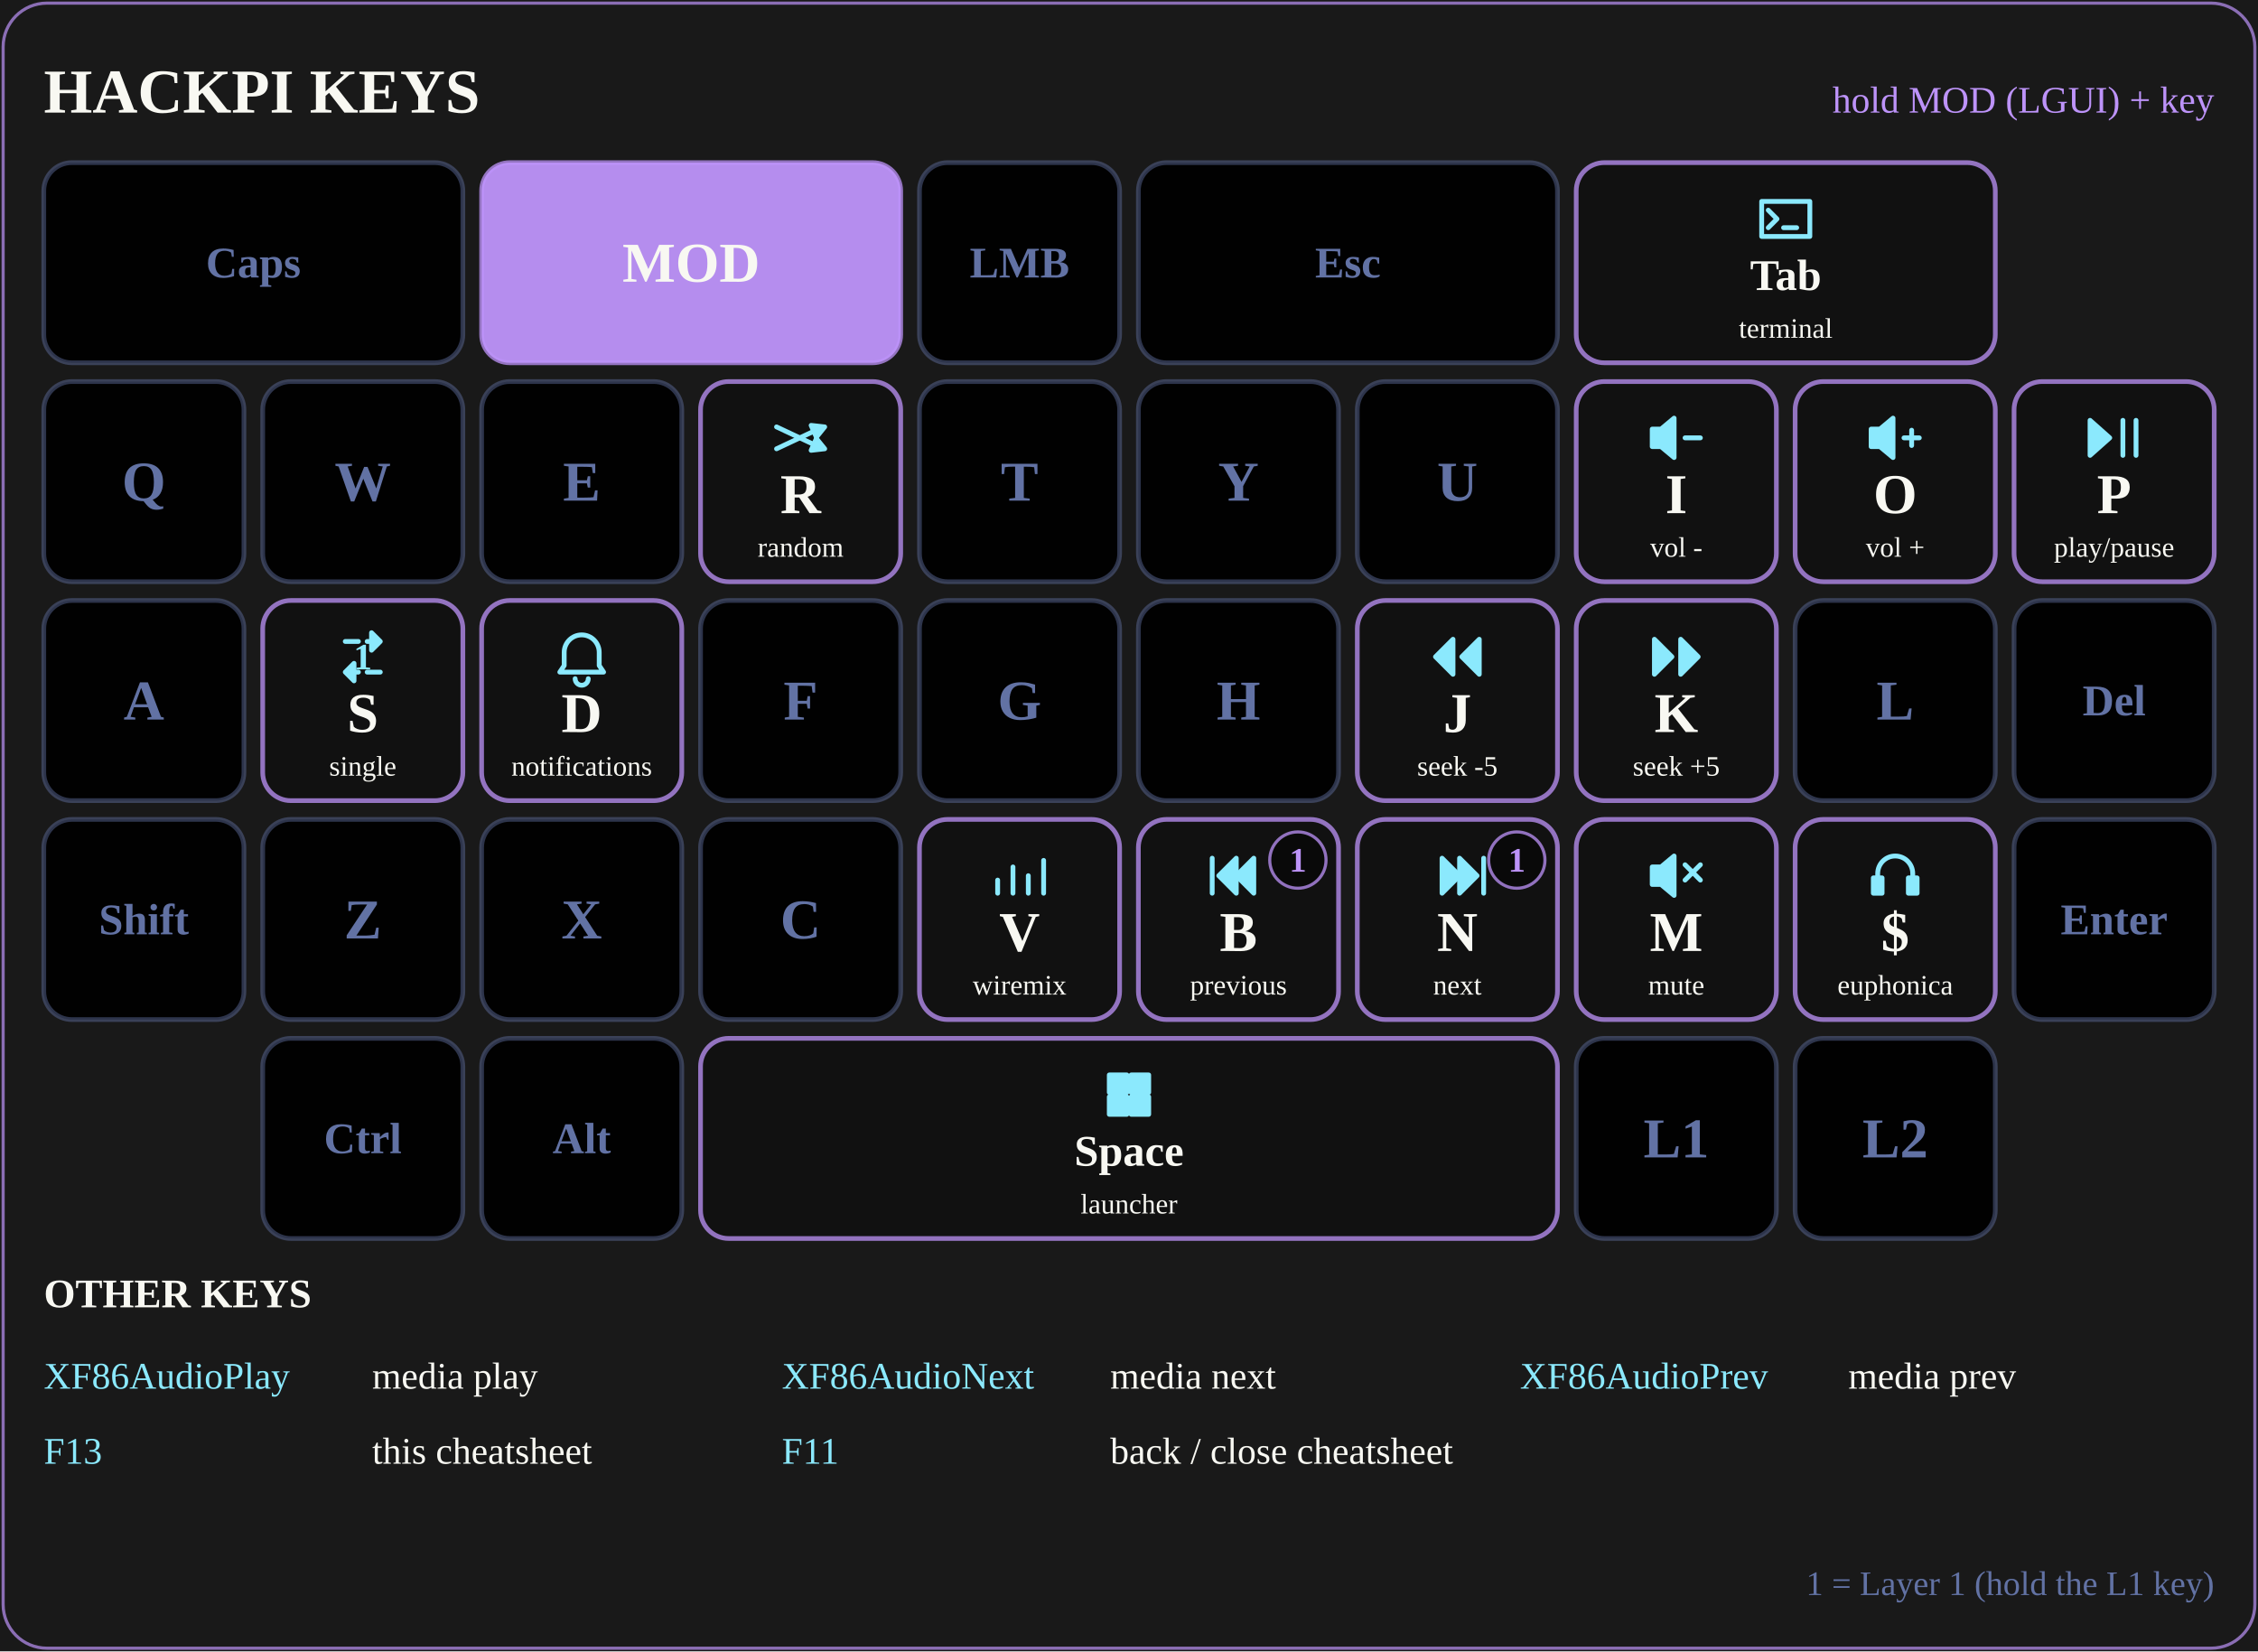
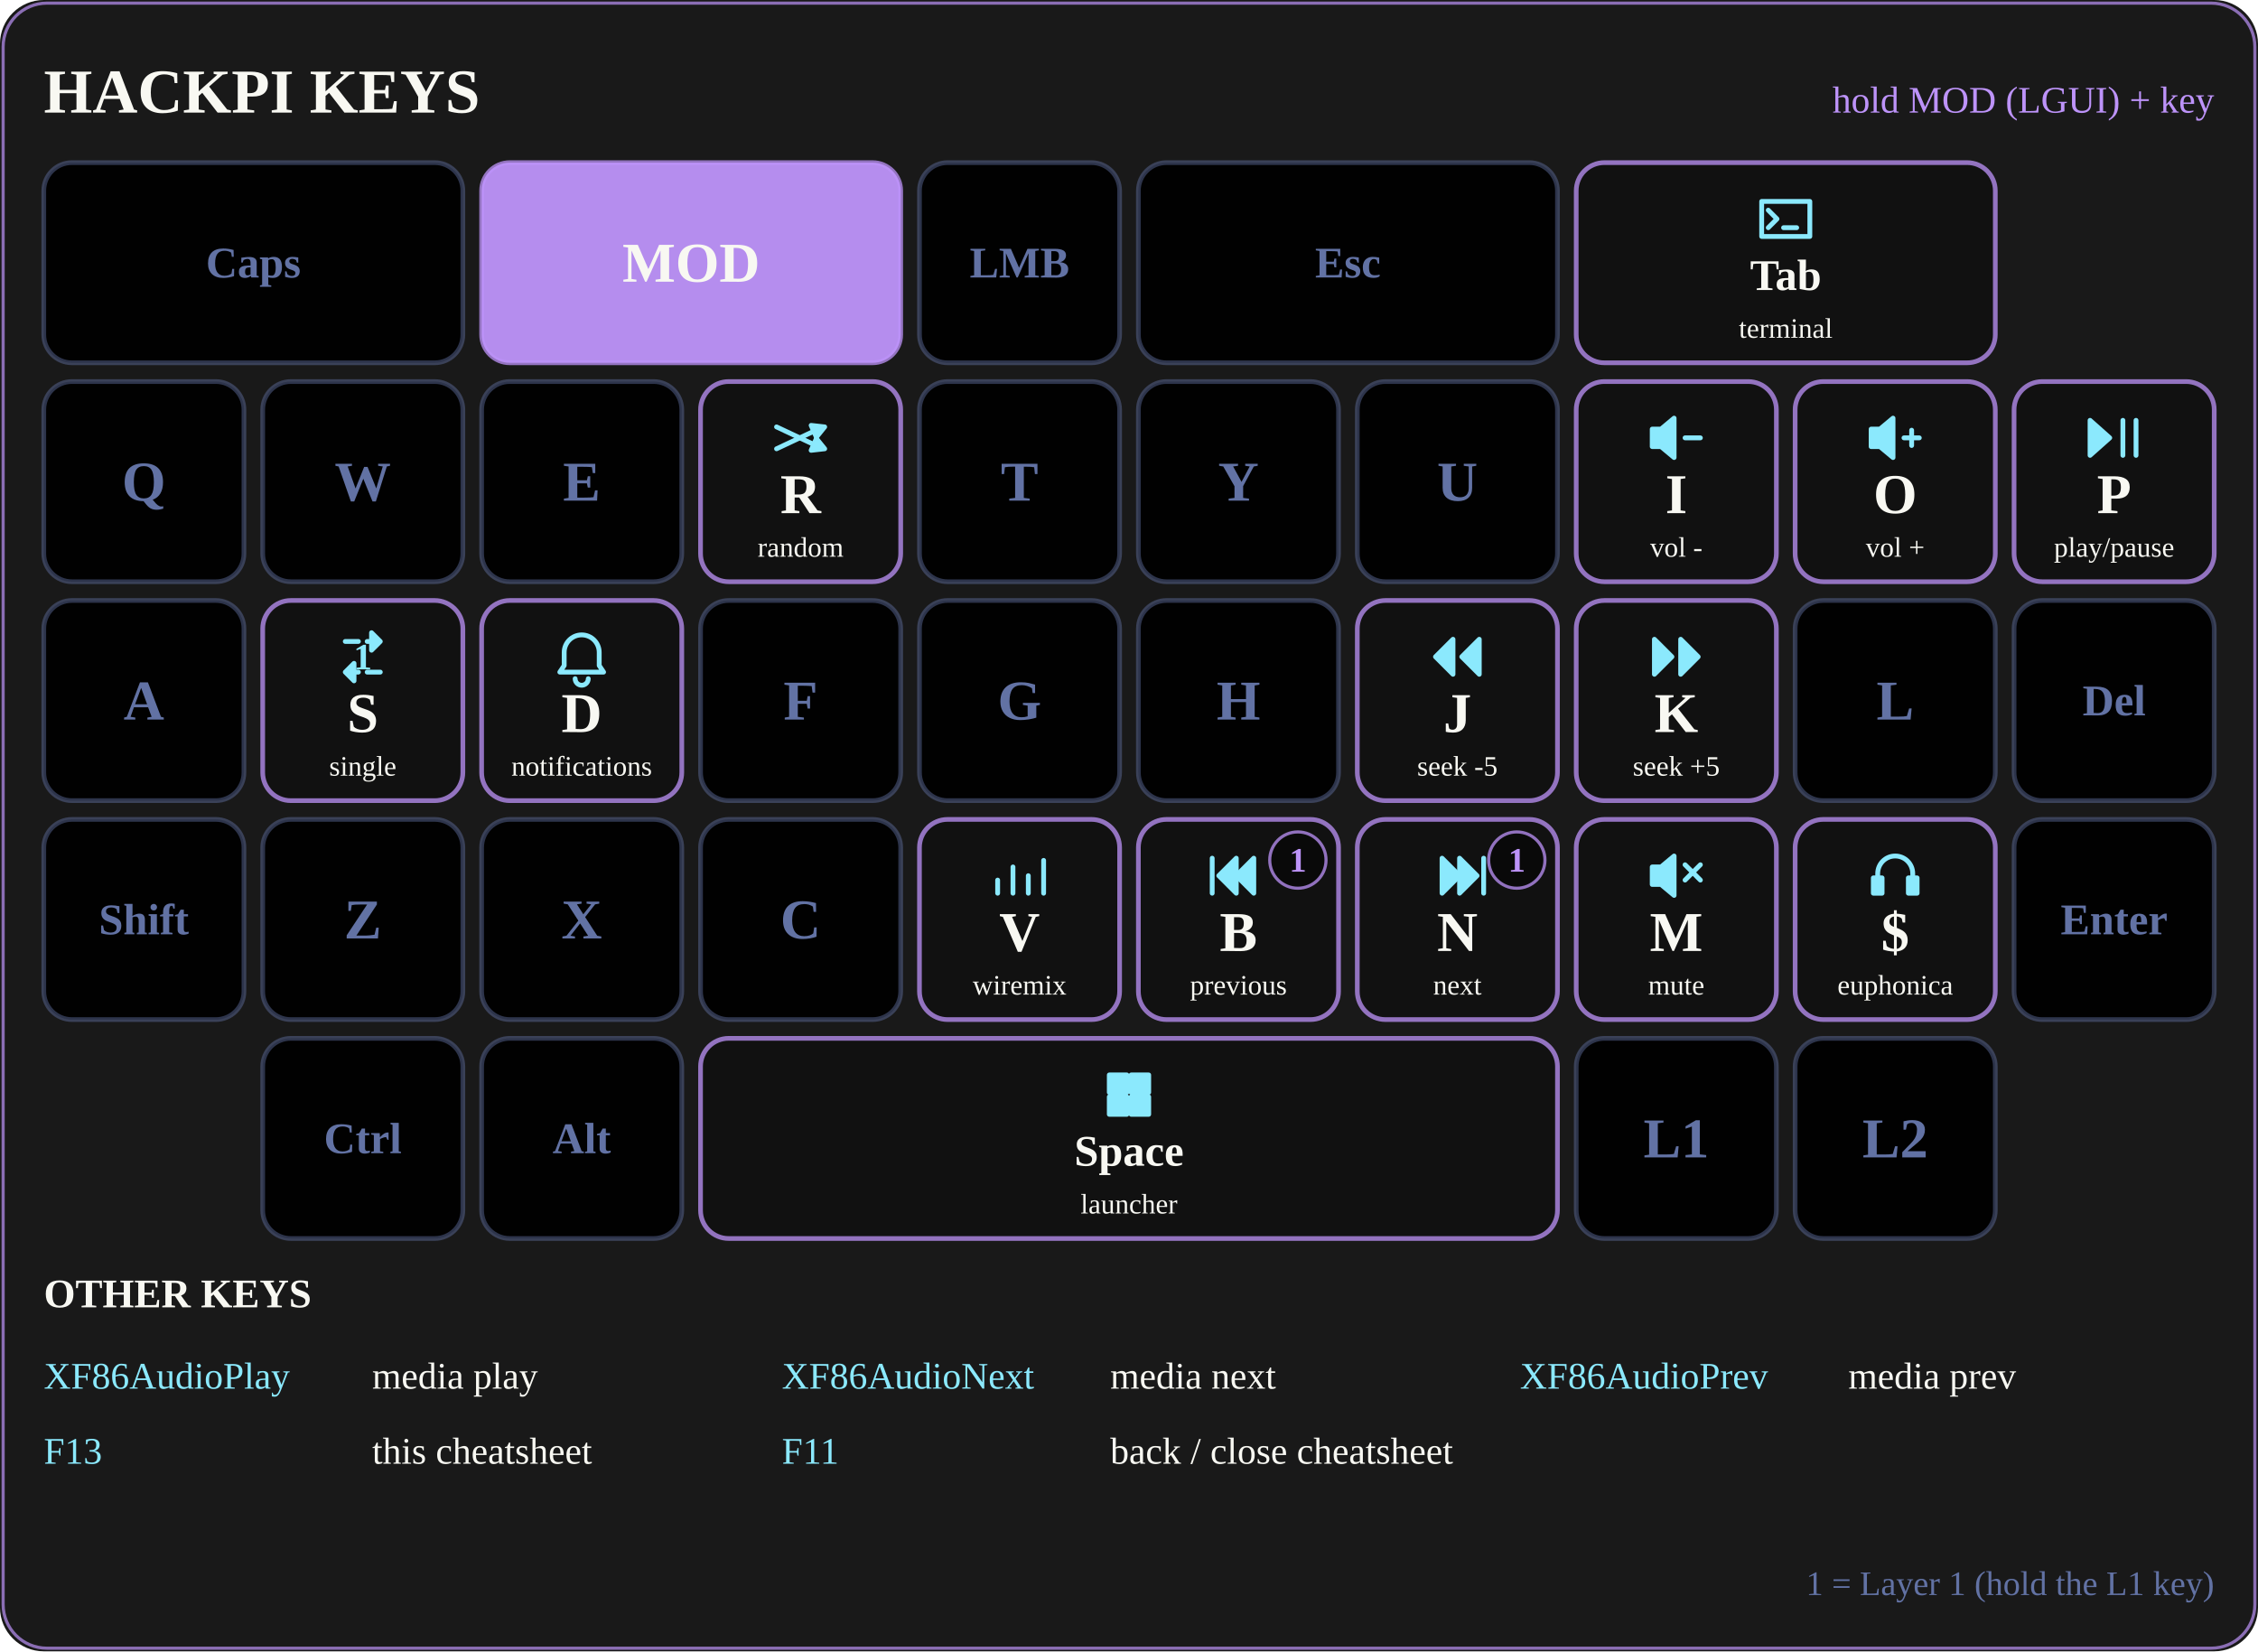
<svg xmlns="http://www.w3.org/2000/svg" width="722" height="528" viewBox="0 0 722 528">
-   <rect width="722" height="528" fill="#000000" fill-opacity="0.9" />
+   <rect width="722" height="528" rx="14" fill="#000000" fill-opacity="0.9" />
  <rect x="1" y="1" width="720" height="526" rx="14" fill="none" stroke="#bd93f9" stroke-opacity="0.70" stroke-width="1" />
  <text x="14" y="36" font-size="20" font-weight="bold" fill="#f8f8f2">HACKPI KEYS</text>
  <text x="708" y="36" font-size="12" fill="#bd93f9" text-anchor="end">hold MOD (LGUI) + key</text>
  <rect x="14" y="52" width="134" height="64" rx="9" fill="#000000" fill-opacity="0.95" stroke="#6272a4" stroke-opacity="0.45" stroke-width="1.5" />
  <text x="81.0" y="84.0" font-size="14" font-weight="bold" fill="#6272a4" text-anchor="middle" dominant-baseline="central">Caps</text>
  <rect x="154" y="52" width="134" height="64" rx="9" fill="#bd93f9" fill-opacity="0.95" stroke="#bd93f9" stroke-opacity="0.75" stroke-width="1.5" />
  <text x="221.0" y="84.0" font-size="18" font-weight="bold" fill="#f8f8f2" text-anchor="middle" dominant-baseline="central">MOD</text>
  <rect x="294" y="52" width="64" height="64" rx="9" fill="#000000" fill-opacity="0.95" stroke="#6272a4" stroke-opacity="0.45" stroke-width="1.5" />
  <text x="326.0" y="84.0" font-size="14" font-weight="bold" fill="#6272a4" text-anchor="middle" dominant-baseline="central">LMB</text>
  <rect x="364" y="52" width="134" height="64" rx="9" fill="#000000" fill-opacity="0.95" stroke="#6272a4" stroke-opacity="0.45" stroke-width="1.5" />
  <text x="431.0" y="84.0" font-size="14" font-weight="bold" fill="#6272a4" text-anchor="middle" dominant-baseline="central">Esc</text>
  <rect x="504" y="52" width="134" height="64" rx="9" fill="#111111" fill-opacity="0.95" stroke="#bd93f9" stroke-opacity="0.75" stroke-width="1.5" />
  <g transform="translate(571.0,70) scale(0.7)">
    <path d="M -11,-8 L -11,8 L 11,8 L 11,-8 Z" fill="none" stroke="#8be9fd" stroke-width="2.2" stroke-linecap="round" stroke-linejoin="round" />
    <path d="M -8,-4 L -4,0 L -8,4" fill="none" stroke="#8be9fd" stroke-width="2.2" stroke-linecap="round" stroke-linejoin="round" />
    <path d="M -1,4 L 5,4" fill="none" stroke="#8be9fd" stroke-width="2.2" stroke-linecap="round" stroke-linejoin="round" />
  </g>
  <text x="571.0" y="108" font-size="9" fill="#f8f8f2" text-anchor="middle">terminal</text>
  <text x="571.0" y="88.0" font-size="14" font-weight="bold" fill="#f8f8f2" text-anchor="middle" dominant-baseline="central">Tab</text>
  <rect x="14" y="122" width="64" height="64" rx="9" fill="#000000" fill-opacity="0.95" stroke="#6272a4" stroke-opacity="0.45" stroke-width="1.5" />
  <text x="46.0" y="154.0" font-size="18" font-weight="bold" fill="#6272a4" text-anchor="middle" dominant-baseline="central">Q</text>
  <rect x="84" y="122" width="64" height="64" rx="9" fill="#000000" fill-opacity="0.95" stroke="#6272a4" stroke-opacity="0.45" stroke-width="1.5" />
  <text x="116.0" y="154.0" font-size="18" font-weight="bold" fill="#6272a4" text-anchor="middle" dominant-baseline="central">W</text>
  <rect x="154" y="122" width="64" height="64" rx="9" fill="#000000" fill-opacity="0.95" stroke="#6272a4" stroke-opacity="0.45" stroke-width="1.5" />
  <text x="186.0" y="154.0" font-size="18" font-weight="bold" fill="#6272a4" text-anchor="middle" dominant-baseline="central">E</text>
  <rect x="224" y="122" width="64" height="64" rx="9" fill="#111111" fill-opacity="0.95" stroke="#bd93f9" stroke-opacity="0.75" stroke-width="1.5" />
  <g transform="translate(256.0,140) scale(0.7)">
    <path d="M -11,-5 L 6,3" fill="none" stroke="#8be9fd" stroke-width="2.2" stroke-linecap="round" stroke-linejoin="round" />
    <path d="M 11,5 L 4.8,5.7 L 7.2,0.3 Z" fill="#8be9fd" stroke="#8be9fd" stroke-width="2.2" stroke-linecap="round" stroke-linejoin="round" />
    <path d="M -11,5 L 6,-3" fill="none" stroke="#8be9fd" stroke-width="2.2" stroke-linecap="round" stroke-linejoin="round" />
    <path d="M 11,-5 L 7.2,-0.3 L 4.8,-5.7 Z" fill="#8be9fd" stroke="#8be9fd" stroke-width="2.2" stroke-linecap="round" stroke-linejoin="round" />
  </g>
  <text x="256.0" y="178" font-size="9" fill="#f8f8f2" text-anchor="middle">random</text>
  <text x="256.0" y="158.0" font-size="18" font-weight="bold" fill="#f8f8f2" text-anchor="middle" dominant-baseline="central">R</text>
  <rect x="294" y="122" width="64" height="64" rx="9" fill="#000000" fill-opacity="0.95" stroke="#6272a4" stroke-opacity="0.45" stroke-width="1.5" />
  <text x="326.0" y="154.0" font-size="18" font-weight="bold" fill="#6272a4" text-anchor="middle" dominant-baseline="central">T</text>
  <rect x="364" y="122" width="64" height="64" rx="9" fill="#000000" fill-opacity="0.95" stroke="#6272a4" stroke-opacity="0.45" stroke-width="1.5" />
  <text x="396.0" y="154.0" font-size="18" font-weight="bold" fill="#6272a4" text-anchor="middle" dominant-baseline="central">Y</text>
  <rect x="434" y="122" width="64" height="64" rx="9" fill="#000000" fill-opacity="0.95" stroke="#6272a4" stroke-opacity="0.45" stroke-width="1.5" />
  <text x="466.0" y="154.0" font-size="18" font-weight="bold" fill="#6272a4" text-anchor="middle" dominant-baseline="central">U</text>
  <rect x="504" y="122" width="64" height="64" rx="9" fill="#111111" fill-opacity="0.95" stroke="#bd93f9" stroke-opacity="0.75" stroke-width="1.5" />
  <g transform="translate(536.0,140) scale(0.7)">
    <path d="M -11,-4 L -7,-4 L -1,-9 L -1,9 L -7,4 L -11,4 Z" fill="#8be9fd" stroke="#8be9fd" stroke-width="2.2" stroke-linecap="round" stroke-linejoin="round" />
    <path d="M 4,0 L 11,0" fill="none" stroke="#8be9fd" stroke-width="2.2" stroke-linecap="round" stroke-linejoin="round" />
  </g>
  <text x="536.0" y="178" font-size="9" fill="#f8f8f2" text-anchor="middle">vol -</text>
  <text x="536.0" y="158.0" font-size="18" font-weight="bold" fill="#f8f8f2" text-anchor="middle" dominant-baseline="central">I</text>
  <rect x="574" y="122" width="64" height="64" rx="9" fill="#111111" fill-opacity="0.95" stroke="#bd93f9" stroke-opacity="0.75" stroke-width="1.5" />
  <g transform="translate(606.0,140) scale(0.7)">
    <path d="M -11,-4 L -7,-4 L -1,-9 L -1,9 L -7,4 L -11,4 Z" fill="#8be9fd" stroke="#8be9fd" stroke-width="2.2" stroke-linecap="round" stroke-linejoin="round" />
    <path d="M 4,0 L 11,0 M 7.5,-3.5 L 7.5,3.5" fill="none" stroke="#8be9fd" stroke-width="2.2" stroke-linecap="round" stroke-linejoin="round" />
  </g>
  <text x="606.0" y="178" font-size="9" fill="#f8f8f2" text-anchor="middle">vol +</text>
  <text x="606.0" y="158.0" font-size="18" font-weight="bold" fill="#f8f8f2" text-anchor="middle" dominant-baseline="central">O</text>
  <rect x="644" y="122" width="64" height="64" rx="9" fill="#111111" fill-opacity="0.95" stroke="#bd93f9" stroke-opacity="0.75" stroke-width="1.5" />
  <g transform="translate(676.0,140) scale(0.7)">
    <path d="M -11,-8 L -2,0 L -11,8 Z" fill="#8be9fd" stroke="#8be9fd" stroke-width="2.2" stroke-linecap="round" stroke-linejoin="round" />
    <path d="M 4,-8 L 4,8 M 10,-8 L 10,8" fill="none" stroke="#8be9fd" stroke-width="2.2" stroke-linecap="round" stroke-linejoin="round" />
  </g>
  <text x="676.0" y="178" font-size="9" fill="#f8f8f2" text-anchor="middle">play/pause</text>
  <text x="676.0" y="158.0" font-size="18" font-weight="bold" fill="#f8f8f2" text-anchor="middle" dominant-baseline="central">P</text>
  <rect x="14" y="192" width="64" height="64" rx="9" fill="#000000" fill-opacity="0.95" stroke="#6272a4" stroke-opacity="0.45" stroke-width="1.5" />
  <text x="46.0" y="224.0" font-size="18" font-weight="bold" fill="#6272a4" text-anchor="middle" dominant-baseline="central">A</text>
  <rect x="84" y="192" width="64" height="64" rx="9" fill="#111111" fill-opacity="0.95" stroke="#bd93f9" stroke-opacity="0.75" stroke-width="1.5" />
  <g transform="translate(116.0,210) scale(0.7)">
    <path d="M -8,-7 L -2,-7" fill="none" stroke="#8be9fd" stroke-width="2.2" stroke-linecap="round" stroke-linejoin="round" />
    <path d="M 2,-7 L 4,-7" fill="none" stroke="#8be9fd" stroke-width="2.2" stroke-linecap="round" stroke-linejoin="round" />
    <path d="M 8,-7 L 4,-11 L 4,-3 Z" fill="#8be9fd" stroke="#8be9fd" stroke-width="2.2" stroke-linecap="round" stroke-linejoin="round" />
    <path d="M 8,7 L 2,7" fill="none" stroke="#8be9fd" stroke-width="2.2" stroke-linecap="round" stroke-linejoin="round" />
    <path d="M -2,7 L -4,7" fill="none" stroke="#8be9fd" stroke-width="2.2" stroke-linecap="round" stroke-linejoin="round" />
    <path d="M -8,7 L -4,3 L -4,11 Z" fill="#8be9fd" stroke="#8be9fd" stroke-width="2.2" stroke-linecap="round" stroke-linejoin="round" />
    <text x="0" y="0" font-size="17" font-weight="bold" fill="#8be9fd" text-anchor="middle" dominant-baseline="central">1</text>
  </g>
  <text x="116.0" y="248" font-size="9" fill="#f8f8f2" text-anchor="middle">single</text>
  <text x="116.0" y="228.0" font-size="18" font-weight="bold" fill="#f8f8f2" text-anchor="middle" dominant-baseline="central">S</text>
  <rect x="154" y="192" width="64" height="64" rx="9" fill="#111111" fill-opacity="0.95" stroke="#bd93f9" stroke-opacity="0.75" stroke-width="1.5" />
  <g transform="translate(186.0,210) scale(0.7)">
    <path d="M -8,4 L -8,-2 A 8,8 0 0 1 8,-2 L 8,4 L 10,7 L -10,7 Z" fill="none" stroke="#8be9fd" stroke-width="2.2" stroke-linecap="round" stroke-linejoin="round" />
    <path d="M -3,10 A 3,3 0 0 0 3,10" fill="none" stroke="#8be9fd" stroke-width="2.2" stroke-linecap="round" stroke-linejoin="round" />
  </g>
  <text x="186.0" y="248" font-size="9" fill="#f8f8f2" text-anchor="middle">notifications</text>
  <text x="186.0" y="228.0" font-size="18" font-weight="bold" fill="#f8f8f2" text-anchor="middle" dominant-baseline="central">D</text>
  <rect x="224" y="192" width="64" height="64" rx="9" fill="#000000" fill-opacity="0.95" stroke="#6272a4" stroke-opacity="0.45" stroke-width="1.5" />
  <text x="256.0" y="224.0" font-size="18" font-weight="bold" fill="#6272a4" text-anchor="middle" dominant-baseline="central">F</text>
  <rect x="294" y="192" width="64" height="64" rx="9" fill="#000000" fill-opacity="0.95" stroke="#6272a4" stroke-opacity="0.45" stroke-width="1.5" />
  <text x="326.0" y="224.0" font-size="18" font-weight="bold" fill="#6272a4" text-anchor="middle" dominant-baseline="central">G</text>
  <rect x="364" y="192" width="64" height="64" rx="9" fill="#000000" fill-opacity="0.95" stroke="#6272a4" stroke-opacity="0.45" stroke-width="1.5" />
  <text x="396.0" y="224.0" font-size="18" font-weight="bold" fill="#6272a4" text-anchor="middle" dominant-baseline="central">H</text>
  <rect x="434" y="192" width="64" height="64" rx="9" fill="#111111" fill-opacity="0.95" stroke="#bd93f9" stroke-opacity="0.75" stroke-width="1.5" />
  <g transform="translate(466.0,210) scale(0.7)">
    <path d="M -2,-8 L -10,0 L -2,8 Z" fill="#8be9fd" stroke="#8be9fd" stroke-width="2.2" stroke-linecap="round" stroke-linejoin="round" />
    <path d="M 10,-8 L 2,0 L 10,8 Z" fill="#8be9fd" stroke="#8be9fd" stroke-width="2.2" stroke-linecap="round" stroke-linejoin="round" />
  </g>
  <text x="466.0" y="248" font-size="9" fill="#f8f8f2" text-anchor="middle">seek -5</text>
  <text x="466.0" y="228.0" font-size="18" font-weight="bold" fill="#f8f8f2" text-anchor="middle" dominant-baseline="central">J</text>
  <rect x="504" y="192" width="64" height="64" rx="9" fill="#111111" fill-opacity="0.95" stroke="#bd93f9" stroke-opacity="0.75" stroke-width="1.5" />
  <g transform="translate(536.0,210) scale(0.7)">
    <path d="M -10,-8 L -2,0 L -10,8 Z" fill="#8be9fd" stroke="#8be9fd" stroke-width="2.2" stroke-linecap="round" stroke-linejoin="round" />
    <path d="M 2,-8 L 10,0 L 2,8 Z" fill="#8be9fd" stroke="#8be9fd" stroke-width="2.2" stroke-linecap="round" stroke-linejoin="round" />
  </g>
  <text x="536.0" y="248" font-size="9" fill="#f8f8f2" text-anchor="middle">seek +5</text>
  <text x="536.0" y="228.0" font-size="18" font-weight="bold" fill="#f8f8f2" text-anchor="middle" dominant-baseline="central">K</text>
  <rect x="574" y="192" width="64" height="64" rx="9" fill="#000000" fill-opacity="0.95" stroke="#6272a4" stroke-opacity="0.45" stroke-width="1.5" />
  <text x="606.0" y="224.0" font-size="18" font-weight="bold" fill="#6272a4" text-anchor="middle" dominant-baseline="central">L</text>
  <rect x="644" y="192" width="64" height="64" rx="9" fill="#000000" fill-opacity="0.95" stroke="#6272a4" stroke-opacity="0.45" stroke-width="1.5" />
  <text x="676.0" y="224.0" font-size="14" font-weight="bold" fill="#6272a4" text-anchor="middle" dominant-baseline="central">Del</text>
  <rect x="14" y="262" width="64" height="64" rx="9" fill="#000000" fill-opacity="0.95" stroke="#6272a4" stroke-opacity="0.45" stroke-width="1.5" />
  <text x="46.0" y="294.0" font-size="14" font-weight="bold" fill="#6272a4" text-anchor="middle" dominant-baseline="central">Shift</text>
  <rect x="84" y="262" width="64" height="64" rx="9" fill="#000000" fill-opacity="0.95" stroke="#6272a4" stroke-opacity="0.45" stroke-width="1.5" />
  <text x="116.0" y="294.0" font-size="18" font-weight="bold" fill="#6272a4" text-anchor="middle" dominant-baseline="central">Z</text>
  <rect x="154" y="262" width="64" height="64" rx="9" fill="#000000" fill-opacity="0.95" stroke="#6272a4" stroke-opacity="0.45" stroke-width="1.5" />
  <text x="186.0" y="294.0" font-size="18" font-weight="bold" fill="#6272a4" text-anchor="middle" dominant-baseline="central">X</text>
  <rect x="224" y="262" width="64" height="64" rx="9" fill="#000000" fill-opacity="0.95" stroke="#6272a4" stroke-opacity="0.45" stroke-width="1.5" />
  <text x="256.0" y="294.0" font-size="18" font-weight="bold" fill="#6272a4" text-anchor="middle" dominant-baseline="central">C</text>
  <rect x="294" y="262" width="64" height="64" rx="9" fill="#111111" fill-opacity="0.95" stroke="#bd93f9" stroke-opacity="0.75" stroke-width="1.5" />
  <g transform="translate(326.0,280) scale(0.7)">
    <path d="M -10,8 L -10,2" fill="none" stroke="#8be9fd" stroke-width="2.2" stroke-linecap="round" stroke-linejoin="round" />
    <path d="M -3,8 L -3,-4" fill="none" stroke="#8be9fd" stroke-width="2.2" stroke-linecap="round" stroke-linejoin="round" />
    <path d="M 4,8 L 4,0" fill="none" stroke="#8be9fd" stroke-width="2.2" stroke-linecap="round" stroke-linejoin="round" />
    <path d="M 11,8 L 11,-7" fill="none" stroke="#8be9fd" stroke-width="2.2" stroke-linecap="round" stroke-linejoin="round" />
  </g>
  <text x="326.0" y="318" font-size="9" fill="#f8f8f2" text-anchor="middle">wiremix</text>
  <text x="326.0" y="298.0" font-size="18" font-weight="bold" fill="#f8f8f2" text-anchor="middle" dominant-baseline="central">V</text>
  <rect x="364" y="262" width="64" height="64" rx="9" fill="#111111" fill-opacity="0.95" stroke="#bd93f9" stroke-opacity="0.75" stroke-width="1.5" />
  <g transform="translate(396.0,280) scale(0.7)">
    <path d="M -12,-8 L -12,8" fill="none" stroke="#8be9fd" stroke-width="2.2" stroke-linecap="round" stroke-linejoin="round" />
    <path d="M -9,0 L -1,-8 L -1,8 Z" fill="#8be9fd" stroke="#8be9fd" stroke-width="2.2" stroke-linecap="round" stroke-linejoin="round" />
    <path d="M -1,0 L 7,-8 L 7,8 Z" fill="#8be9fd" stroke="#8be9fd" stroke-width="2.2" stroke-linecap="round" stroke-linejoin="round" />
  </g>
  <text x="396.0" y="318" font-size="9" fill="#f8f8f2" text-anchor="middle">previous</text>
  <circle cx="415" cy="275" r="9" fill="#000000" fill-opacity="0.45" stroke="#bd93f9" stroke-opacity="0.75" />
  <text x="415" y="275" font-size="11" font-weight="bold" fill="#bd93f9" text-anchor="middle" dominant-baseline="central">1</text>
  <text x="396.0" y="298.0" font-size="18" font-weight="bold" fill="#f8f8f2" text-anchor="middle" dominant-baseline="central">B</text>
  <rect x="434" y="262" width="64" height="64" rx="9" fill="#111111" fill-opacity="0.95" stroke="#bd93f9" stroke-opacity="0.75" stroke-width="1.5" />
  <g transform="translate(466.0,280) scale(0.7)">
    <path d="M 12,-8 L 12,8" fill="none" stroke="#8be9fd" stroke-width="2.2" stroke-linecap="round" stroke-linejoin="round" />
    <path d="M 9,0 L 1,-8 L 1,8 Z" fill="#8be9fd" stroke="#8be9fd" stroke-width="2.2" stroke-linecap="round" stroke-linejoin="round" />
    <path d="M 1,0 L -7,-8 L -7,8 Z" fill="#8be9fd" stroke="#8be9fd" stroke-width="2.2" stroke-linecap="round" stroke-linejoin="round" />
  </g>
  <text x="466.0" y="318" font-size="9" fill="#f8f8f2" text-anchor="middle">next</text>
  <circle cx="485" cy="275" r="9" fill="#000000" fill-opacity="0.45" stroke="#bd93f9" stroke-opacity="0.75" />
  <text x="485" y="275" font-size="11" font-weight="bold" fill="#bd93f9" text-anchor="middle" dominant-baseline="central">1</text>
  <text x="466.0" y="298.0" font-size="18" font-weight="bold" fill="#f8f8f2" text-anchor="middle" dominant-baseline="central">N</text>
  <rect x="504" y="262" width="64" height="64" rx="9" fill="#111111" fill-opacity="0.95" stroke="#bd93f9" stroke-opacity="0.75" stroke-width="1.5" />
  <g transform="translate(536.0,280) scale(0.7)">
    <path d="M -11,-4 L -7,-4 L -1,-9 L -1,9 L -7,4 L -11,4 Z" fill="#8be9fd" stroke="#8be9fd" stroke-width="2.2" stroke-linecap="round" stroke-linejoin="round" />
    <path d="M 4,-5 L 11,2 M 11,-5 L 4,2" fill="none" stroke="#8be9fd" stroke-width="2.2" stroke-linecap="round" stroke-linejoin="round" />
  </g>
  <text x="536.0" y="318" font-size="9" fill="#f8f8f2" text-anchor="middle">mute</text>
  <text x="536.0" y="298.0" font-size="18" font-weight="bold" fill="#f8f8f2" text-anchor="middle" dominant-baseline="central">M</text>
  <rect x="574" y="262" width="64" height="64" rx="9" fill="#111111" fill-opacity="0.95" stroke="#bd93f9" stroke-opacity="0.75" stroke-width="1.5" />
  <g transform="translate(606.0,280) scale(0.7)">
    <path d="M -8,2 L -8,-1 A 8,8 0 0 1 8,-1 L 8,2" fill="none" stroke="#8be9fd" stroke-width="2.2" stroke-linecap="round" stroke-linejoin="round" />
    <path d="M -10,1 L -6,1 L -6,8 L -10,8 Z" fill="#8be9fd" stroke="#8be9fd" stroke-width="2.2" stroke-linecap="round" stroke-linejoin="round" />
    <path d="M 6,1 L 10,1 L 10,8 L 6,8 Z" fill="#8be9fd" stroke="#8be9fd" stroke-width="2.2" stroke-linecap="round" stroke-linejoin="round" />
  </g>
  <text x="606.0" y="318" font-size="9" fill="#f8f8f2" text-anchor="middle">euphonica</text>
  <text x="606.0" y="298.0" font-size="18" font-weight="bold" fill="#f8f8f2" text-anchor="middle" dominant-baseline="central">$</text>
  <rect x="644" y="262" width="64" height="64" rx="9" fill="#000000" fill-opacity="0.95" stroke="#6272a4" stroke-opacity="0.45" stroke-width="1.5" />
  <text x="676.0" y="294.0" font-size="14" font-weight="bold" fill="#6272a4" text-anchor="middle" dominant-baseline="central">Enter</text>
  <rect x="84" y="332" width="64" height="64" rx="9" fill="#000000" fill-opacity="0.95" stroke="#6272a4" stroke-opacity="0.45" stroke-width="1.5" />
  <text x="116.0" y="364.0" font-size="14" font-weight="bold" fill="#6272a4" text-anchor="middle" dominant-baseline="central">Ctrl</text>
  <rect x="154" y="332" width="64" height="64" rx="9" fill="#000000" fill-opacity="0.95" stroke="#6272a4" stroke-opacity="0.45" stroke-width="1.5" />
  <text x="186.0" y="364.0" font-size="14" font-weight="bold" fill="#6272a4" text-anchor="middle" dominant-baseline="central">Alt</text>
  <rect x="224" y="332" width="274" height="64" rx="9" fill="#111111" fill-opacity="0.95" stroke="#bd93f9" stroke-opacity="0.75" stroke-width="1.5" />
  <g transform="translate(361.0,350) scale(0.7)">
    <path d="M -9,-9 L -1,-9 L -1,-1 L -9,-1 Z" fill="#8be9fd" stroke="#8be9fd" stroke-width="2.2" stroke-linecap="round" stroke-linejoin="round" />
    <path d="M 1,-9 L 9,-9 L 9,-1 L 1,-1 Z" fill="#8be9fd" stroke="#8be9fd" stroke-width="2.2" stroke-linecap="round" stroke-linejoin="round" />
    <path d="M -9,1 L -1,1 L -1,9 L -9,9 Z" fill="#8be9fd" stroke="#8be9fd" stroke-width="2.2" stroke-linecap="round" stroke-linejoin="round" />
    <path d="M 1,1 L 9,1 L 9,9 L 1,9 Z" fill="#8be9fd" stroke="#8be9fd" stroke-width="2.2" stroke-linecap="round" stroke-linejoin="round" />
  </g>
  <text x="361.0" y="388" font-size="9" fill="#f8f8f2" text-anchor="middle">launcher</text>
  <text x="361.0" y="368.0" font-size="14" font-weight="bold" fill="#f8f8f2" text-anchor="middle" dominant-baseline="central">Space</text>
  <rect x="504" y="332" width="64" height="64" rx="9" fill="#000000" fill-opacity="0.95" stroke="#6272a4" stroke-opacity="0.45" stroke-width="1.5" />
  <text x="536.0" y="364.0" font-size="18" font-weight="bold" fill="#6272a4" text-anchor="middle" dominant-baseline="central">L1</text>
  <rect x="574" y="332" width="64" height="64" rx="9" fill="#000000" fill-opacity="0.95" stroke="#6272a4" stroke-opacity="0.45" stroke-width="1.5" />
  <text x="606.0" y="364.0" font-size="18" font-weight="bold" fill="#6272a4" text-anchor="middle" dominant-baseline="central">L2</text>
  <text x="14" y="418" font-size="13" font-weight="bold" fill="#f8f8f2">OTHER KEYS</text>
  <text x="14" y="444" font-size="12" fill="#8be9fd">XF86AudioPlay</text>
  <text x="119" y="444" font-size="12" fill="#f8f8f2">media play</text>
  <text x="250" y="444" font-size="12" fill="#8be9fd">XF86AudioNext</text>
  <text x="355" y="444" font-size="12" fill="#f8f8f2">media next</text>
  <text x="486" y="444" font-size="12" fill="#8be9fd">XF86AudioPrev</text>
  <text x="591" y="444" font-size="12" fill="#f8f8f2">media prev</text>
  <text x="14" y="468" font-size="12" fill="#8be9fd">F13</text>
  <text x="119" y="468" font-size="12" fill="#f8f8f2">this cheatsheet</text>
  <text x="250" y="468" font-size="12" fill="#8be9fd">F11</text>
  <text x="355" y="468" font-size="12" fill="#f8f8f2">back / close cheatsheet</text>
  <text x="708" y="510" font-size="11" fill="#6272a4" text-anchor="end">1 = Layer 1 (hold the L1 key)</text>
</svg>
